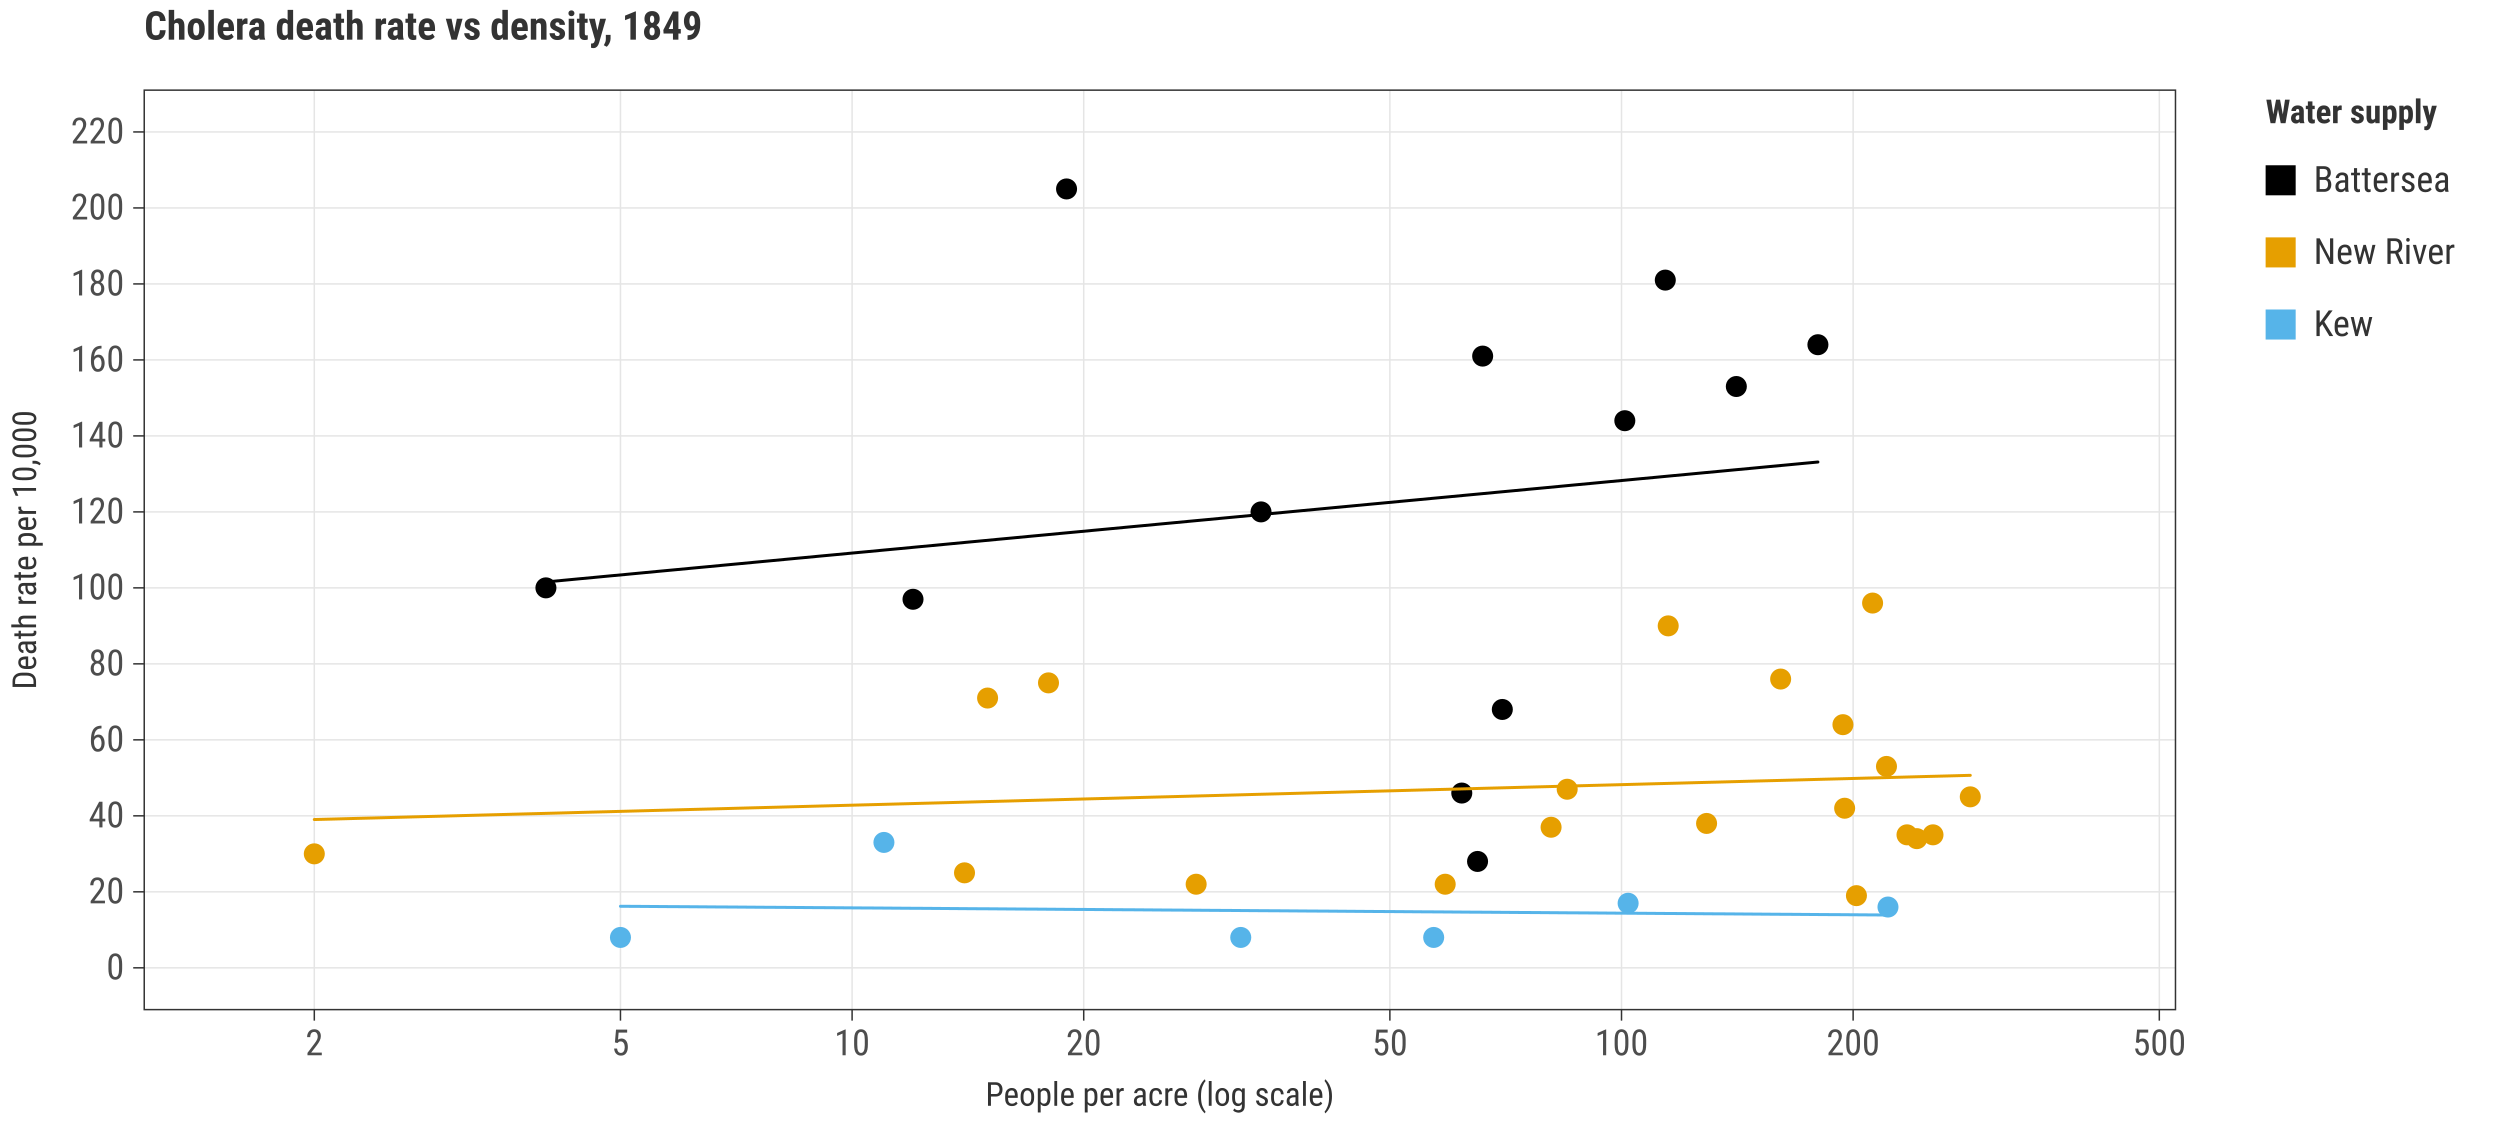
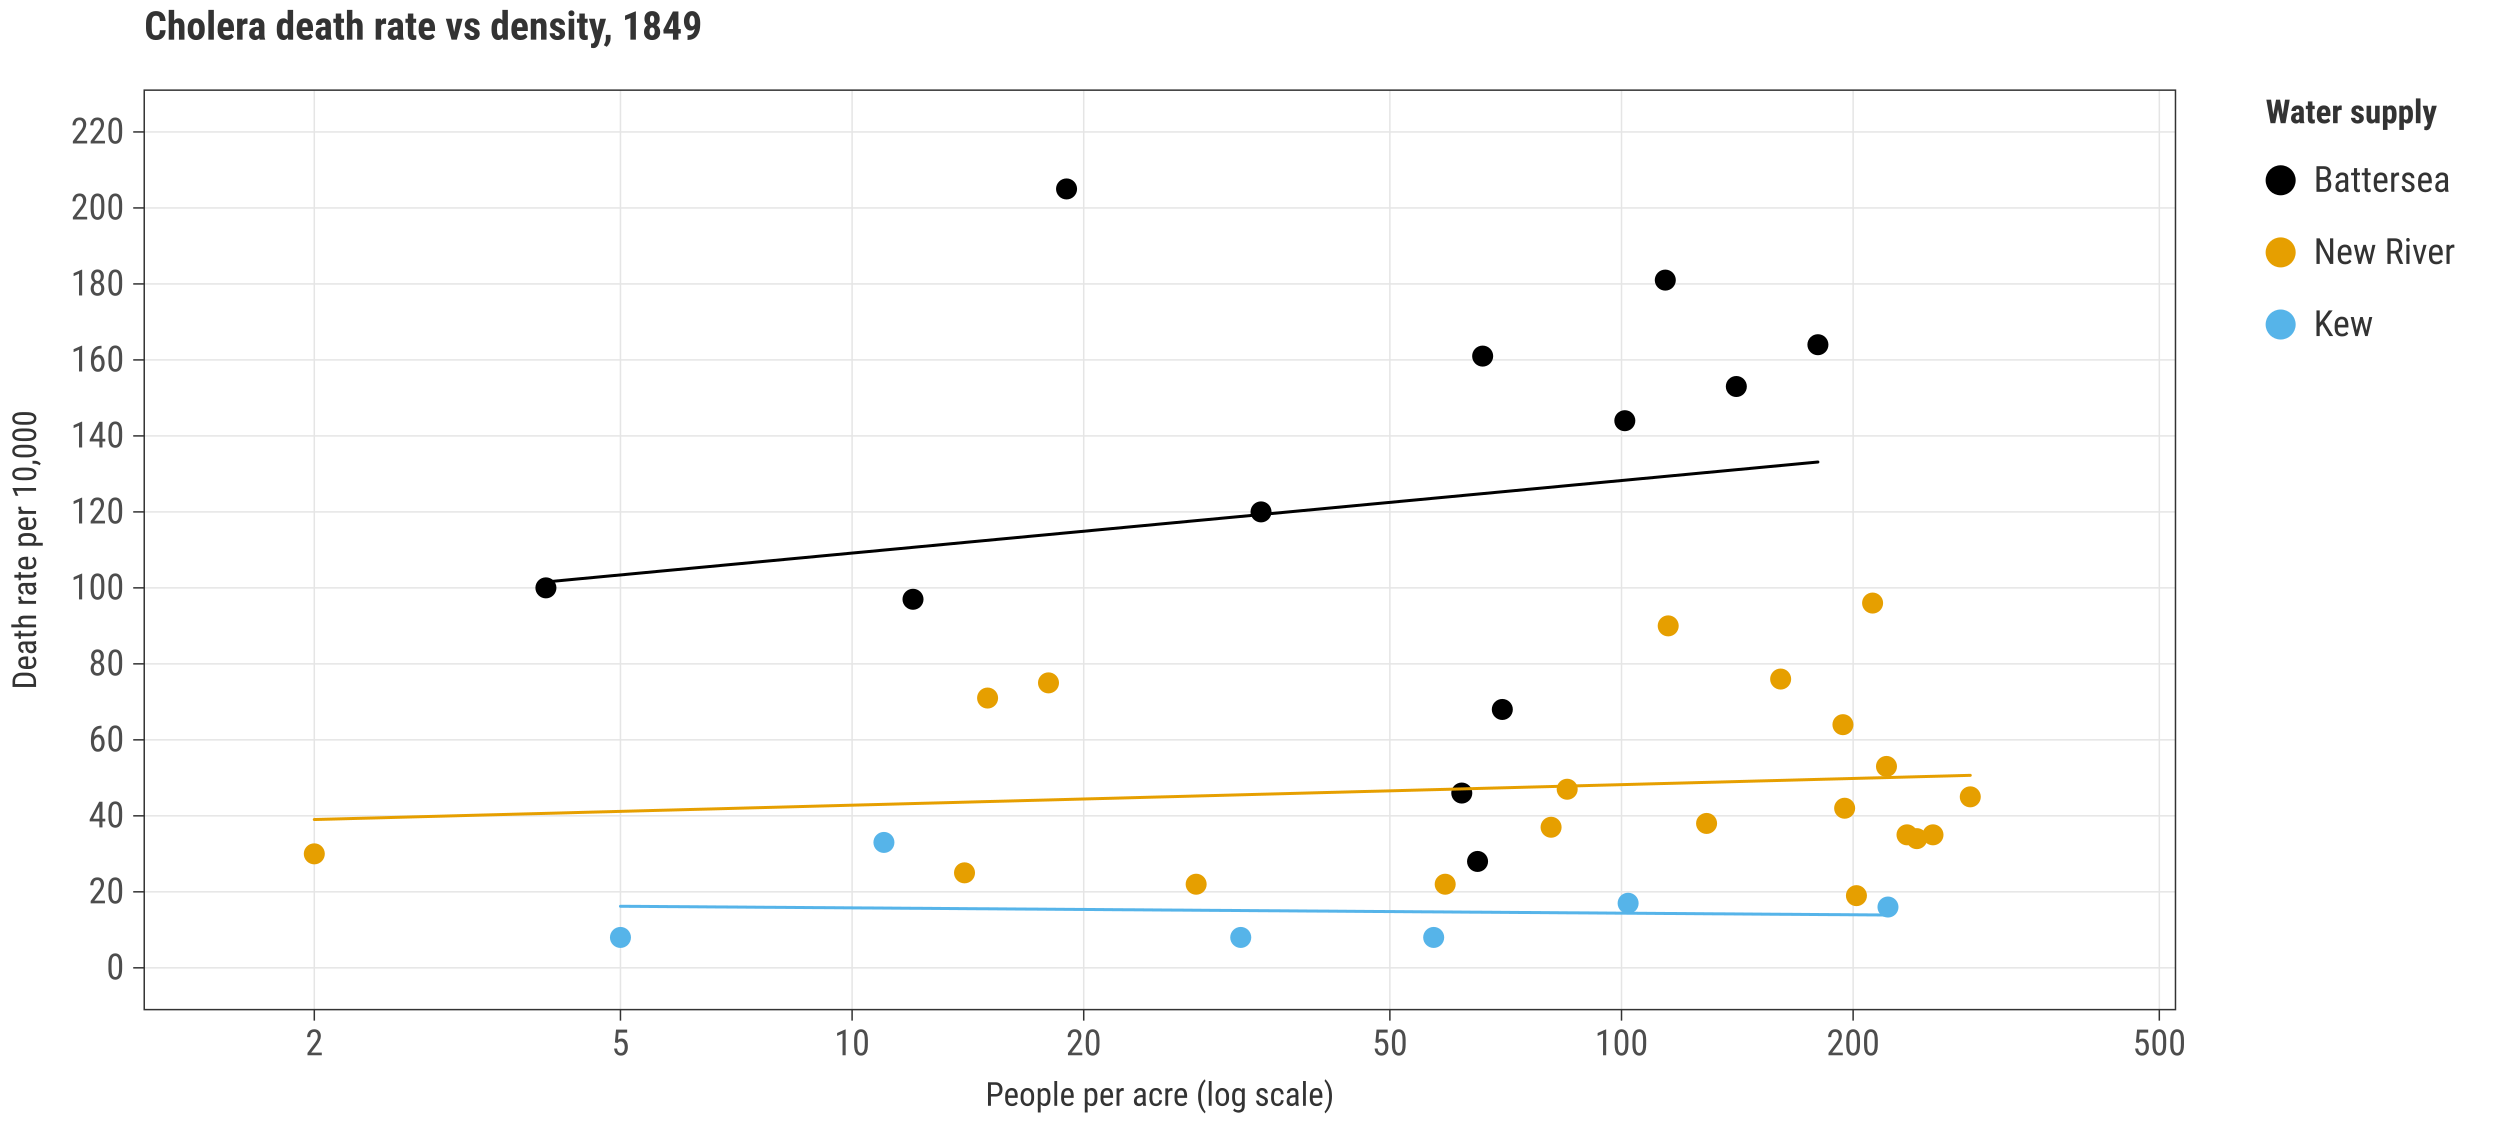
<svg xmlns="http://www.w3.org/2000/svg" width="832" height="380" viewBox="0 0 832 380" role="img" aria-label="Cholera death rate vs density, 1849" class="gg-plot" font-family="&quot;Roboto Condensed&quot;, &quot;Arial Narrow&quot;, Arial, sans-serif" font-size="11" font-weight="400" text-rendering="optimizeLegibility" shape-rendering="geometricPrecision">
  <rect class="gg-paper" width="832" height="380" fill="var(--gg-paper, #ffffff)" />
  <text class="gg-title" x="48" y="13.2" font-size="13.2" font-weight="700" fill="var(--gg-ink, #333333)">Cholera death rate vs density, 1849</text>
  <defs>
    <clipPath id="sbw_countries-scatter_colorblind_832x380-gg-clip-0">
      <rect width="676" height="306" />
    </clipPath>
  </defs>
  <g class="gg-panel" data-panel="0" transform="translate(48,30)">
    <rect class="gg-panel-background" width="676" height="306" fill="var(--gg-panel, #ffffff)" />
    <g class="gg-grid" stroke="var(--gg-grid, #e5e5e5)" stroke-width="0.5" vector-effect="non-scaling-stroke">
      <line x1="56.6" y1="0" x2="56.6" y2="306" />
      <line x1="158.49" y1="0" x2="158.49" y2="306" />
      <line x1="235.58" y1="0" x2="235.58" y2="306" />
      <line x1="312.66" y1="0" x2="312.66" y2="306" />
      <line x1="414.55" y1="0" x2="414.55" y2="306" />
      <line x1="491.64" y1="0" x2="491.64" y2="306" />
      <line x1="568.72" y1="0" x2="568.72" y2="306" />
      <line x1="670.62" y1="0" x2="670.62" y2="306" />
      <line x1="0" y1="292.09" x2="676" y2="292.09" />
      <line x1="0" y1="266.8" x2="676" y2="266.8" />
      <line x1="0" y1="241.51" x2="676" y2="241.51" />
      <line x1="0" y1="216.22" x2="676" y2="216.22" />
      <line x1="0" y1="190.93" x2="676" y2="190.93" />
      <line x1="0" y1="165.64" x2="676" y2="165.64" />
      <line x1="0" y1="140.36" x2="676" y2="140.36" />
      <line x1="0" y1="115.07" x2="676" y2="115.07" />
      <line x1="0" y1="89.78" x2="676" y2="89.78" />
      <line x1="0" y1="64.49" x2="676" y2="64.49" />
      <line x1="0" y1="39.2" x2="676" y2="39.2" />
      <line x1="0" y1="13.91" x2="676" y2="13.91" />
    </g>
    <g class="gg-marks" clip-path="url(#sbw_countries-scatter_colorblind_832x380-gg-clip-0)">
      <g class="gg-batch gg-points" data-layer="0">
        <circle class="gg-shape-circle" cx="492.74" cy="110.01" r="3.5" fill="#000000" />
        <circle class="gg-shape-circle" cx="306.95" cy="32.88" r="3.5" fill="#000000" />
        <circle class="gg-shape-circle" cx="557" cy="84.72" r="3.5" fill="#000000" />
        <circle class="gg-shape-circle" cx="445.43" cy="88.51" r="3.5" fill="#000000" />
        <circle class="gg-shape-circle" cx="506.21" cy="63.22" r="3.5" fill="#000000" />
        <circle class="gg-shape-circle" cx="529.85" cy="98.63" r="3.5" fill="#000000" />
        <circle class="gg-shape-circle" cx="451.97" cy="206.11" r="3.5" fill="#000000" />
        <circle class="gg-shape-circle" cx="371.67" cy="140.36" r="3.5" fill="#000000" />
        <circle class="gg-shape-circle" cx="255.85" cy="169.44" r="3.5" fill="#000000" />
        <circle class="gg-shape-circle" cx="300.94" cy="197.26" r="3.5" fill="#E69F00" />
        <circle class="gg-shape-circle" cx="280.67" cy="202.31" r="3.5" fill="#E69F00" />
        <circle class="gg-shape-circle" cx="438.48" cy="233.93" r="3.5" fill="#000000" />
        <circle class="gg-shape-circle" cx="246.17" cy="250.36" r="3.5" fill="#56B4E9" />
        <circle class="gg-shape-circle" cx="565.9" cy="238.98" r="3.5" fill="#E69F00" />
        <circle class="gg-shape-circle" cx="473.56" cy="232.66" r="3.5" fill="#E69F00" />
        <circle class="gg-shape-circle" cx="443.73" cy="256.69" r="3.5" fill="#000000" />
        <circle class="gg-shape-circle" cx="133.68" cy="165.64" r="3.5" fill="#000000" />
        <circle class="gg-shape-circle" cx="575.2" cy="170.7" r="3.5" fill="#E69F00" />
        <circle class="gg-shape-circle" cx="565.33" cy="211.17" r="3.5" fill="#E69F00" />
        <circle class="gg-shape-circle" cx="56.6" cy="254.16" r="3.5" fill="#E69F00" />
        <circle class="gg-shape-circle" cx="468.2" cy="245.31" r="3.5" fill="#E69F00" />
        <circle class="gg-shape-circle" cx="507.18" cy="178.29" r="3.5" fill="#E69F00" />
        <circle class="gg-shape-circle" cx="519.95" cy="244.04" r="3.5" fill="#E69F00" />
        <circle class="gg-shape-circle" cx="607.71" cy="235.19" r="3.5" fill="#E69F00" />
        <circle class="gg-shape-circle" cx="580.32" cy="271.86" r="3.5" fill="#56B4E9" />
        <circle class="gg-shape-circle" cx="544.6" cy="195.99" r="3.5" fill="#E69F00" />
        <circle class="gg-shape-circle" cx="589.92" cy="249.1" r="3.5" fill="#E69F00" />
        <circle class="gg-shape-circle" cx="429.13" cy="281.98" r="3.5" fill="#56B4E9" />
        <circle class="gg-shape-circle" cx="595.3" cy="247.83" r="3.5" fill="#E69F00" />
        <circle class="gg-shape-circle" cx="586.65" cy="247.83" r="3.5" fill="#E69F00" />
        <circle class="gg-shape-circle" cx="272.99" cy="260.48" r="3.5" fill="#E69F00" />
        <circle class="gg-shape-circle" cx="569.82" cy="268.07" r="3.5" fill="#E69F00" />
        <circle class="gg-shape-circle" cx="579.82" cy="225.07" r="3.5" fill="#E69F00" />
        <circle class="gg-shape-circle" cx="364.92" cy="281.98" r="3.5" fill="#56B4E9" />
        <circle class="gg-shape-circle" cx="432.96" cy="264.27" r="3.5" fill="#E69F00" />
        <circle class="gg-shape-circle" cx="350.08" cy="264.27" r="3.5" fill="#E69F00" />
        <circle class="gg-shape-circle" cx="493.84" cy="270.6" r="3.5" fill="#56B4E9" />
        <circle class="gg-shape-circle" cx="158.49" cy="281.98" r="3.5" fill="#56B4E9" />
      </g>
      <g class="gg-batch gg-paths" data-layer="1">
        <path d="M133.68 163.67L139.04 163.17L144.4 162.66L149.75 162.16L155.11 161.65L160.47 161.15L165.83 160.64L171.19 160.13L176.55 159.63L181.91 159.12L187.26 158.62L192.62 158.11L197.98 157.61L203.34 157.1L208.7 156.6L214.06 156.09L219.42 155.59L224.77 155.08L230.13 154.58L235.49 154.07L240.85 153.57L246.21 153.06L251.57 152.56L256.92 152.05L262.28 151.55L267.64 151.04L273 150.53L278.36 150.03L283.72 149.52L289.08 149.02L294.43 148.51L299.79 148.01L305.15 147.5L310.51 147L315.87 146.49L321.23 145.99L326.59 145.48L331.94 144.98L337.3 144.47L342.66 143.97L348.02 143.46L353.38 142.96L358.74 142.45L364.1 141.95L369.45 141.44L374.81 140.93L380.17 140.43L385.53 139.92L390.89 139.42L396.25 138.91L401.6 138.41L406.96 137.9L412.32 137.4L417.68 136.89L423.04 136.39L428.4 135.88L433.76 135.38L439.11 134.87L444.47 134.37L449.83 133.86L455.19 133.36L460.55 132.85L465.91 132.35L471.27 131.84L476.62 131.33L481.98 130.83L487.34 130.32L492.7 129.82L498.06 129.31L503.42 128.81L508.77 128.3L514.13 127.8L519.49 127.29L524.85 126.79L530.21 126.28L535.57 125.78L540.93 125.27L546.28 124.77L551.64 124.26L557 123.76" fill="none" stroke="#000000" stroke-width="1" stroke-linejoin="round" stroke-linecap="round" />
        <path d="M56.6 242.74L63.57 242.56L70.55 242.37L77.53 242.19L84.5 242L91.48 241.81L98.45 241.63L105.43 241.44L112.41 241.25L119.38 241.07L126.36 240.88L133.33 240.7L140.31 240.51L147.29 240.32L154.26 240.14L161.24 239.95L168.22 239.76L175.19 239.58L182.17 239.39L189.14 239.21L196.12 239.02L203.1 238.83L210.07 238.65L217.05 238.46L224.02 238.27L231 238.09L237.98 237.9L244.95 237.72L251.93 237.53L258.91 237.34L265.88 237.16L272.86 236.97L279.83 236.78L286.81 236.6L293.79 236.41L300.76 236.23L307.74 236.04L314.71 235.85L321.69 235.67L328.67 235.48L335.64 235.29L342.62 235.11L349.6 234.92L356.57 234.74L363.55 234.55L370.52 234.36L377.5 234.18L384.48 233.99L391.45 233.8L398.43 233.62L405.4 233.43L412.38 233.25L419.36 233.06L426.33 232.87L433.31 232.69L440.29 232.5L447.26 232.31L454.24 232.13L461.21 231.94L468.19 231.76L475.17 231.57L482.14 231.38L489.12 231.2L496.09 231.01L503.07 230.82L510.05 230.64L517.02 230.45L524 230.27L530.98 230.08L537.95 229.89L544.93 229.71L551.9 229.52L558.88 229.33L565.86 229.15L572.83 228.96L579.81 228.78L586.78 228.59L593.76 228.4L600.74 228.22L607.71 228.03" fill="none" stroke="#E69F00" stroke-width="1" stroke-linejoin="round" stroke-linecap="round" />
        <path d="M158.49 271.61L163.83 271.64L169.17 271.68L174.51 271.72L179.85 271.75L185.19 271.79L190.53 271.83L195.87 271.86L201.21 271.9L206.55 271.94L211.89 271.97L217.23 272.01L222.57 272.05L227.91 272.08L233.25 272.12L238.59 272.16L243.93 272.19L249.27 272.23L254.61 272.27L259.95 272.3L265.29 272.34L270.63 272.38L275.97 272.42L281.31 272.45L286.64 272.49L291.98 272.53L297.32 272.56L302.66 272.6L308 272.64L313.34 272.67L318.68 272.71L324.02 272.75L329.36 272.78L334.7 272.82L340.04 272.86L345.38 272.89L350.72 272.93L356.06 272.97L361.4 273L366.74 273.04L372.08 273.08L377.42 273.11L382.76 273.15L388.1 273.19L393.44 273.22L398.78 273.26L404.12 273.3L409.46 273.34L414.8 273.37L420.14 273.41L425.47 273.45L430.81 273.48L436.15 273.52L441.49 273.56L446.83 273.59L452.17 273.63L457.51 273.67L462.85 273.7L468.19 273.74L473.53 273.78L478.87 273.81L484.21 273.85L489.55 273.89L494.89 273.92L500.23 273.96L505.57 274L510.91 274.03L516.25 274.07L521.59 274.11L526.93 274.14L532.27 274.18L537.61 274.22L542.95 274.26L548.29 274.29L553.63 274.33L558.97 274.37L564.3 274.4L569.64 274.44L574.98 274.48L580.32 274.51" fill="none" stroke="#56B4E9" stroke-width="1" stroke-linejoin="round" stroke-linecap="round" />
      </g>
    </g>
    <rect class="gg-panel-border" width="676" height="306" fill="none" stroke="var(--gg-panelBorder, #333333)" stroke-width="0.5" vector-effect="non-scaling-stroke" />
  </g>
  <g class="gg-axis gg-axis-x" transform="translate(48,336)">
    <g class="gg-tick" transform="translate(56.6,0)">
      <line y2="3.67" stroke="var(--gg-tickColor, #333333)" stroke-width="0.5" vector-effect="non-scaling-stroke" />
      <text y="6.67" dy="0.71em" text-anchor="middle" fill="var(--gg-axisText, #4d4d4d)" font-size="12" font-weight="400">2</text>
    </g>
    <g class="gg-tick" transform="translate(158.49,0)">
      <line y2="3.67" stroke="var(--gg-tickColor, #333333)" stroke-width="0.5" vector-effect="non-scaling-stroke" />
      <text y="6.67" dy="0.71em" text-anchor="middle" fill="var(--gg-axisText, #4d4d4d)" font-size="12" font-weight="400">5</text>
    </g>
    <g class="gg-tick" transform="translate(235.58,0)">
      <line y2="3.67" stroke="var(--gg-tickColor, #333333)" stroke-width="0.5" vector-effect="non-scaling-stroke" />
      <text y="6.67" dy="0.71em" text-anchor="middle" fill="var(--gg-axisText, #4d4d4d)" font-size="12" font-weight="400">10</text>
    </g>
    <g class="gg-tick" transform="translate(312.66,0)">
      <line y2="3.67" stroke="var(--gg-tickColor, #333333)" stroke-width="0.5" vector-effect="non-scaling-stroke" />
      <text y="6.67" dy="0.71em" text-anchor="middle" fill="var(--gg-axisText, #4d4d4d)" font-size="12" font-weight="400">20</text>
    </g>
    <g class="gg-tick" transform="translate(414.55,0)">
      <line y2="3.67" stroke="var(--gg-tickColor, #333333)" stroke-width="0.5" vector-effect="non-scaling-stroke" />
      <text y="6.67" dy="0.71em" text-anchor="middle" fill="var(--gg-axisText, #4d4d4d)" font-size="12" font-weight="400">50</text>
    </g>
    <g class="gg-tick" transform="translate(491.64,0)">
      <line y2="3.67" stroke="var(--gg-tickColor, #333333)" stroke-width="0.5" vector-effect="non-scaling-stroke" />
      <text y="6.67" dy="0.71em" text-anchor="middle" fill="var(--gg-axisText, #4d4d4d)" font-size="12" font-weight="400">100</text>
    </g>
    <g class="gg-tick" transform="translate(568.72,0)">
      <line y2="3.67" stroke="var(--gg-tickColor, #333333)" stroke-width="0.5" vector-effect="non-scaling-stroke" />
      <text y="6.67" dy="0.71em" text-anchor="middle" fill="var(--gg-axisText, #4d4d4d)" font-size="12" font-weight="400">200</text>
    </g>
    <g class="gg-tick" transform="translate(670.62,0)">
      <line y2="3.67" stroke="var(--gg-tickColor, #333333)" stroke-width="0.5" vector-effect="non-scaling-stroke" />
      <text y="6.67" dy="0.71em" text-anchor="middle" fill="var(--gg-axisText, #4d4d4d)" font-size="12" font-weight="400">500</text>
    </g>
  </g>
  <g class="gg-axis gg-axis-y" transform="translate(48,30)">
    <g class="gg-tick" transform="translate(0,292.09)">
      <line x2="-3.67" stroke="var(--gg-tickColor, #333333)" stroke-width="0.5" vector-effect="non-scaling-stroke" />
      <text x="-6.67" dy="0.32em" text-anchor="end" fill="var(--gg-axisText, #4d4d4d)" font-size="12" font-weight="400">0</text>
    </g>
    <g class="gg-tick" transform="translate(0,266.8)">
      <line x2="-3.67" stroke="var(--gg-tickColor, #333333)" stroke-width="0.5" vector-effect="non-scaling-stroke" />
      <text x="-6.67" dy="0.32em" text-anchor="end" fill="var(--gg-axisText, #4d4d4d)" font-size="12" font-weight="400">20</text>
    </g>
    <g class="gg-tick" transform="translate(0,241.51)">
      <line x2="-3.67" stroke="var(--gg-tickColor, #333333)" stroke-width="0.5" vector-effect="non-scaling-stroke" />
      <text x="-6.67" dy="0.32em" text-anchor="end" fill="var(--gg-axisText, #4d4d4d)" font-size="12" font-weight="400">40</text>
    </g>
    <g class="gg-tick" transform="translate(0,216.22)">
      <line x2="-3.67" stroke="var(--gg-tickColor, #333333)" stroke-width="0.5" vector-effect="non-scaling-stroke" />
      <text x="-6.67" dy="0.32em" text-anchor="end" fill="var(--gg-axisText, #4d4d4d)" font-size="12" font-weight="400">60</text>
    </g>
    <g class="gg-tick" transform="translate(0,190.93)">
      <line x2="-3.67" stroke="var(--gg-tickColor, #333333)" stroke-width="0.5" vector-effect="non-scaling-stroke" />
      <text x="-6.67" dy="0.32em" text-anchor="end" fill="var(--gg-axisText, #4d4d4d)" font-size="12" font-weight="400">80</text>
    </g>
    <g class="gg-tick" transform="translate(0,165.64)">
      <line x2="-3.67" stroke="var(--gg-tickColor, #333333)" stroke-width="0.5" vector-effect="non-scaling-stroke" />
      <text x="-6.67" dy="0.32em" text-anchor="end" fill="var(--gg-axisText, #4d4d4d)" font-size="12" font-weight="400">100</text>
    </g>
    <g class="gg-tick" transform="translate(0,140.36)">
      <line x2="-3.67" stroke="var(--gg-tickColor, #333333)" stroke-width="0.5" vector-effect="non-scaling-stroke" />
      <text x="-6.67" dy="0.32em" text-anchor="end" fill="var(--gg-axisText, #4d4d4d)" font-size="12" font-weight="400">120</text>
    </g>
    <g class="gg-tick" transform="translate(0,115.07)">
      <line x2="-3.67" stroke="var(--gg-tickColor, #333333)" stroke-width="0.5" vector-effect="non-scaling-stroke" />
      <text x="-6.67" dy="0.32em" text-anchor="end" fill="var(--gg-axisText, #4d4d4d)" font-size="12" font-weight="400">140</text>
    </g>
    <g class="gg-tick" transform="translate(0,89.78)">
      <line x2="-3.67" stroke="var(--gg-tickColor, #333333)" stroke-width="0.5" vector-effect="non-scaling-stroke" />
      <text x="-6.67" dy="0.32em" text-anchor="end" fill="var(--gg-axisText, #4d4d4d)" font-size="12" font-weight="400">160</text>
    </g>
    <g class="gg-tick" transform="translate(0,64.49)">
      <line x2="-3.67" stroke="var(--gg-tickColor, #333333)" stroke-width="0.5" vector-effect="non-scaling-stroke" />
      <text x="-6.67" dy="0.32em" text-anchor="end" fill="var(--gg-axisText, #4d4d4d)" font-size="12" font-weight="400">180</text>
    </g>
    <g class="gg-tick" transform="translate(0,39.2)">
      <line x2="-3.67" stroke="var(--gg-tickColor, #333333)" stroke-width="0.5" vector-effect="non-scaling-stroke" />
      <text x="-6.67" dy="0.32em" text-anchor="end" fill="var(--gg-axisText, #4d4d4d)" font-size="12" font-weight="400">200</text>
    </g>
    <g class="gg-tick" transform="translate(0,13.91)">
      <line x2="-3.67" stroke="var(--gg-tickColor, #333333)" stroke-width="0.5" vector-effect="non-scaling-stroke" />
      <text x="-6.67" dy="0.32em" text-anchor="end" fill="var(--gg-axisText, #4d4d4d)" font-size="12" font-weight="400">220</text>
    </g>
  </g>
  <text class="gg-axis-title" x="386" y="368" text-anchor="middle" fill="var(--gg-ink, #333333)" font-size="11" font-weight="400">People per acre (log scale)</text>
  <text class="gg-axis-title" transform="translate(12,183) rotate(-90)" text-anchor="middle" fill="var(--gg-ink, #333333)" font-size="11" font-weight="400">Death rate per 10,000</text>
  <g class="gg-legend gg-legend-color gg-legend-right gg-legend-vertical" transform="translate(750,30)">
    <text class="gg-legend-title" x="4" y="11" font-size="11" font-weight="bold" fill="var(--gg-ink, #333333)">Water supply</text>
-     <rect class="gg-legend-swatch" x="4" y="25" width="10" height="10" fill="#000000" />
+     <g class="gg-legend-key">
+       <circle class="gg-shape-circle" cx="9" cy="30" r="5" fill="#000000" />
+     </g>
    <text class="gg-legend-label" x="20" y="30" dy="0.32em" font-size="12" fill="var(--gg-ink, #333333)">Battersea</text>
-     <rect class="gg-legend-swatch" x="4" y="49" width="10" height="10" fill="#E69F00" />
+     <g class="gg-legend-key">
+       <circle class="gg-shape-circle" cx="9" cy="54" r="5" fill="#E69F00" />
+     </g>
    <text class="gg-legend-label" x="20" y="54" dy="0.32em" font-size="12" fill="var(--gg-ink, #333333)">New River</text>
-     <rect class="gg-legend-swatch" x="4" y="73" width="10" height="10" fill="#56B4E9" />
+     <g class="gg-legend-key">
+       <circle class="gg-shape-circle" cx="9" cy="78" r="5" fill="#56B4E9" />
+     </g>
    <text class="gg-legend-label" x="20" y="78" dy="0.32em" font-size="12" fill="var(--gg-ink, #333333)">Kew</text>
  </g>
</svg>
